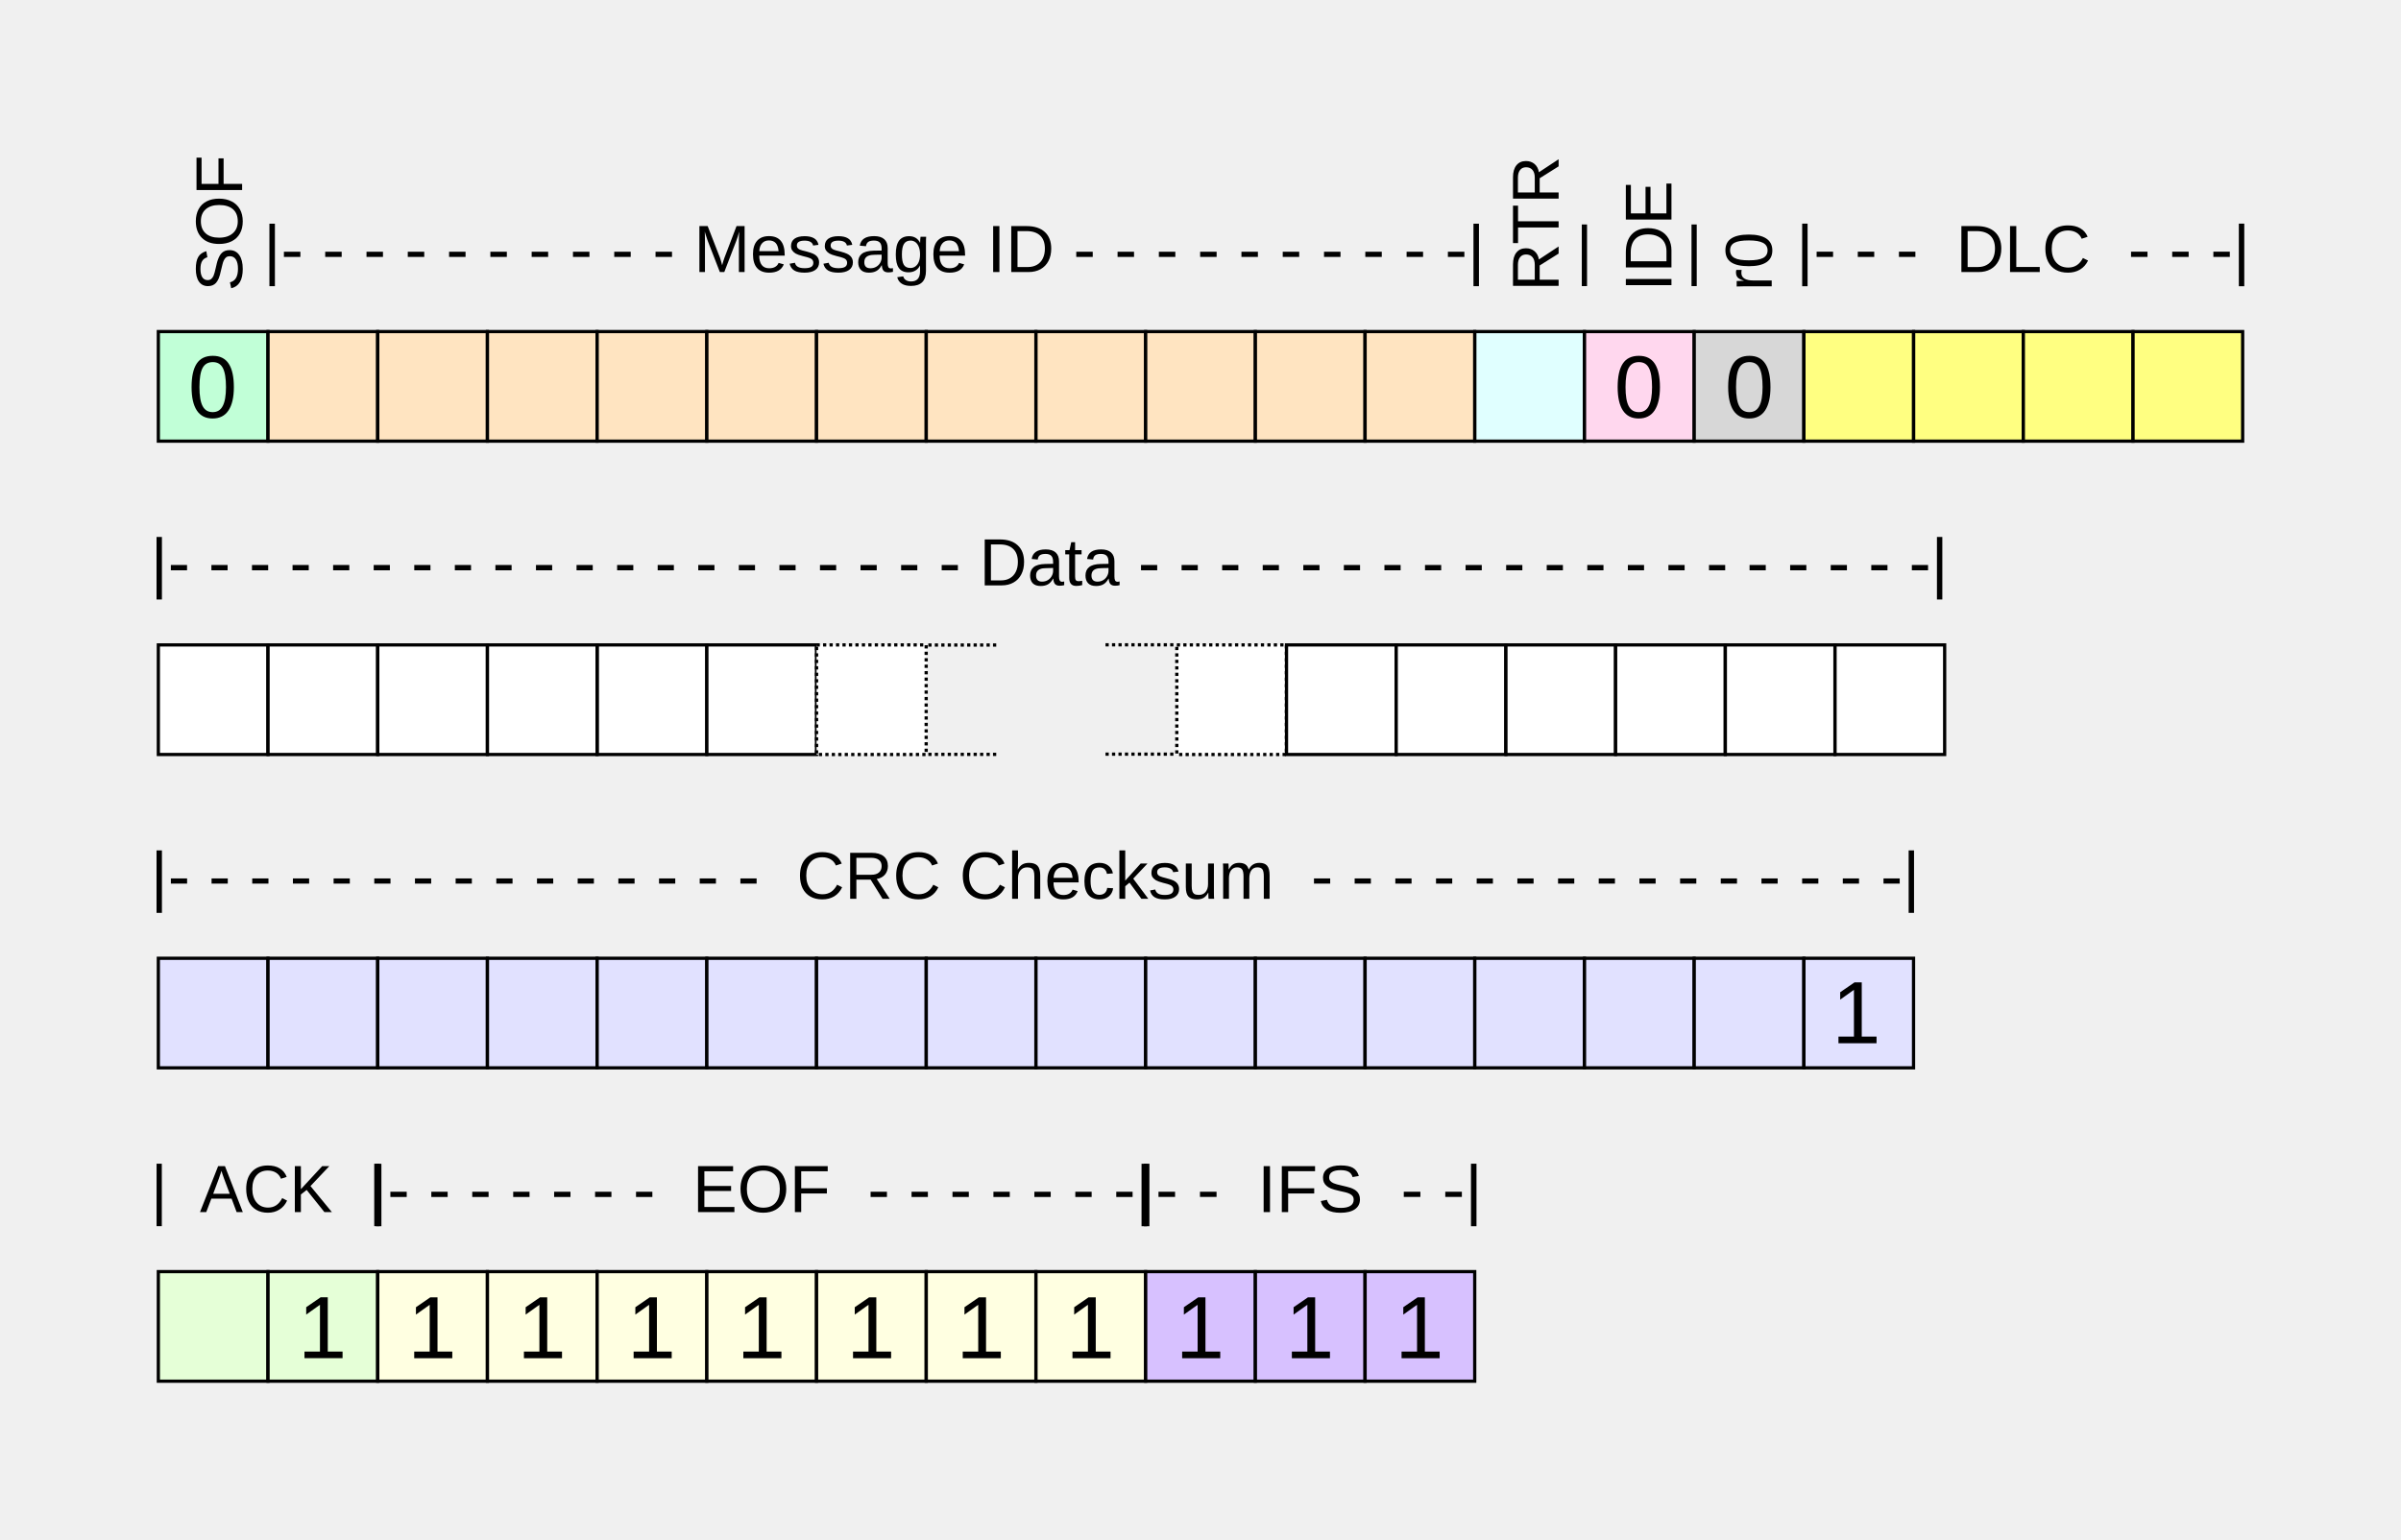
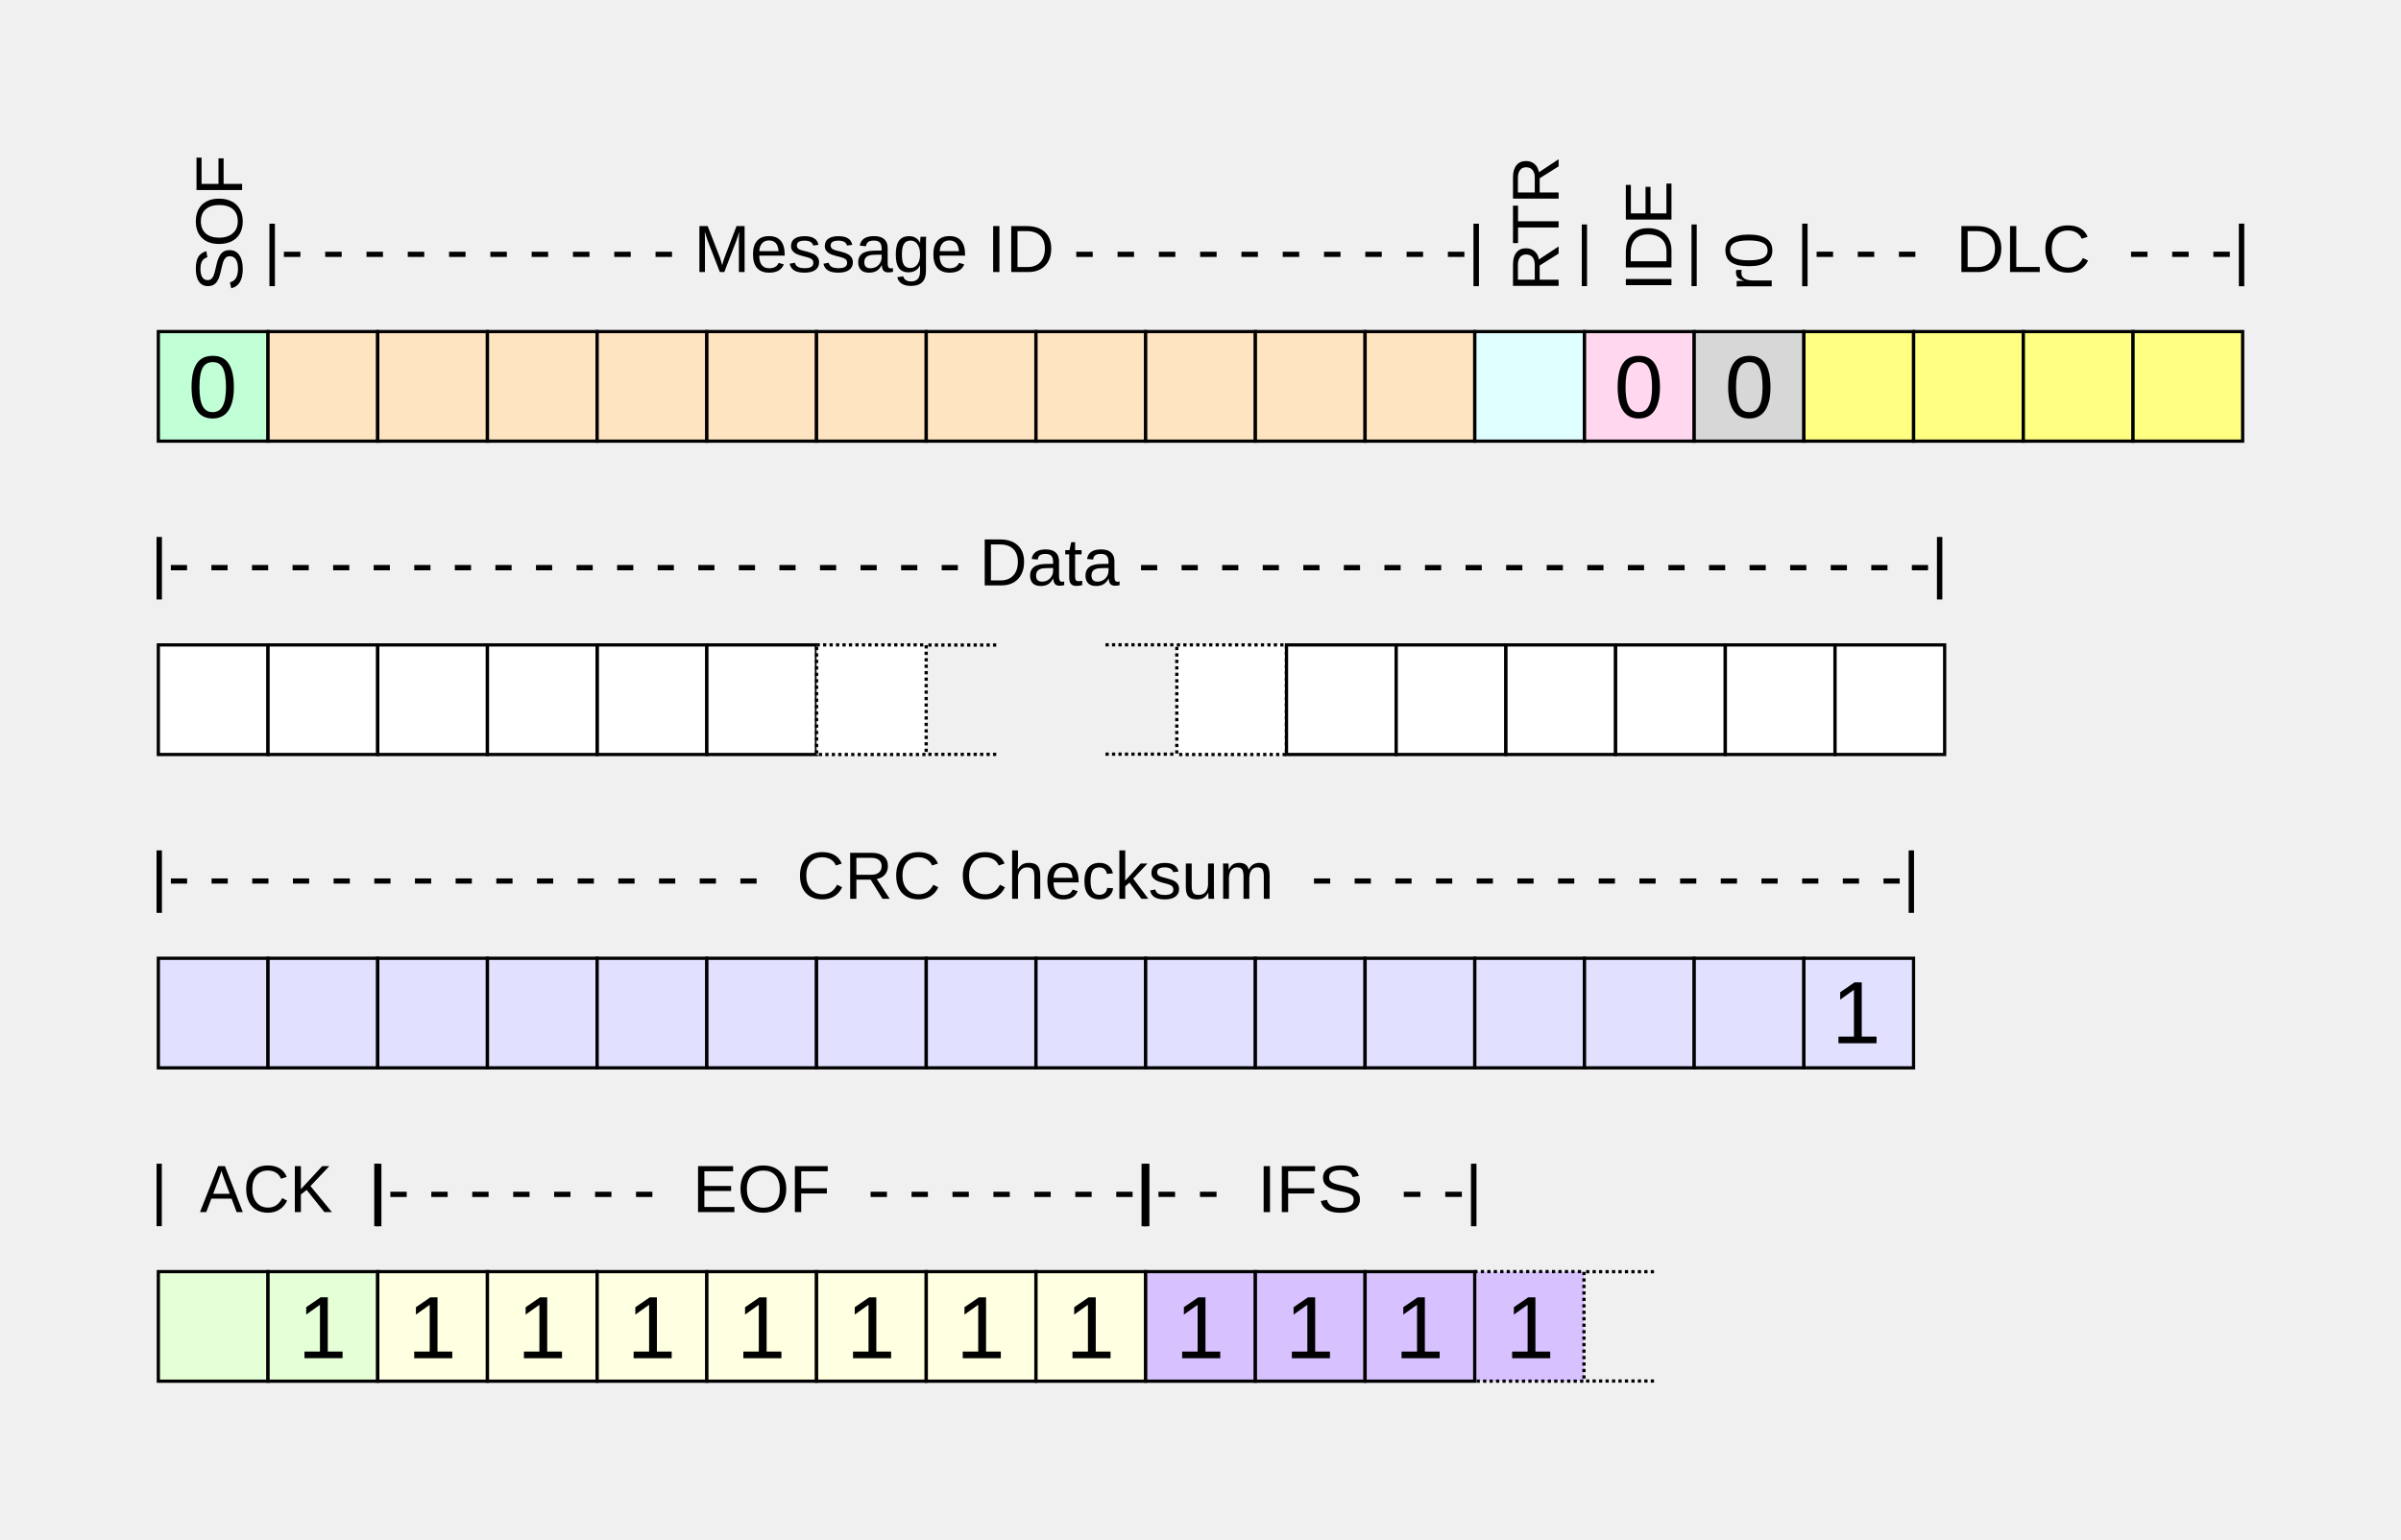
<svg xmlns="http://www.w3.org/2000/svg" width="153.2mm" height="98.26mm" viewBox="0 0 542.835 348.165" id="svg4207" version="1.1">
  <defs id="defs4209" />
  <g id="layer1" transform="translate(0,-704.1969)">
    <rect style="fill:#c1ffd7;fill-opacity:1;fill-rule:evenodd;stroke:#000000;stroke-width:0.731;stroke-linecap:butt;stroke-linejoin:miter;stroke-miterlimit:4;stroke-dasharray:none;stroke-opacity:1" id="rect4215" width="24.781" height="24.781" x="35.798" y="779.184" />
    <rect style="fill:#ffe4c1;fill-opacity:1;fill-rule:evenodd;stroke:#000000;stroke-width:0.731;stroke-linecap:butt;stroke-linejoin:miter;stroke-miterlimit:4;stroke-dasharray:none;stroke-opacity:1" id="rect4215-5" width="24.781" height="24.781" x="60.602" y="779.184" />
    <rect style="fill:#ffe4c1;fill-opacity:1;fill-rule:evenodd;stroke:#000000;stroke-width:0.731;stroke-linecap:butt;stroke-linejoin:miter;stroke-miterlimit:4;stroke-dasharray:none;stroke-opacity:1" id="rect4215-5-8" width="24.781" height="24.781" x="85.405" y="779.184" />
    <rect style="fill:#ffe4c1;fill-opacity:1;fill-rule:evenodd;stroke:#000000;stroke-width:0.731;stroke-linecap:butt;stroke-linejoin:miter;stroke-miterlimit:4;stroke-dasharray:none;stroke-opacity:1" id="rect4215-5-89" width="24.781" height="24.781" x="110.208" y="779.184" />
    <rect style="fill:#ffe4c1;fill-opacity:1;fill-rule:evenodd;stroke:#000000;stroke-width:0.731;stroke-linecap:butt;stroke-linejoin:miter;stroke-miterlimit:4;stroke-dasharray:none;stroke-opacity:1" id="rect4215-5-8-0" width="24.781" height="24.781" x="135.011" y="779.184" />
    <rect style="fill:#ffe4c1;fill-opacity:1;fill-rule:evenodd;stroke:#000000;stroke-width:0.731;stroke-linecap:butt;stroke-linejoin:miter;stroke-miterlimit:4;stroke-dasharray:none;stroke-opacity:1" id="rect4215-5-5" width="24.781" height="24.781" x="159.814" y="779.184" />
    <rect style="fill:#ffe4c1;fill-opacity:1;fill-rule:evenodd;stroke:#000000;stroke-width:0.731;stroke-linecap:butt;stroke-linejoin:miter;stroke-miterlimit:4;stroke-dasharray:none;stroke-opacity:1" id="rect4215-5-8-07" width="24.781" height="24.781" x="184.617" y="779.184" />
    <rect style="fill:#ffe4c1;fill-opacity:1;fill-rule:evenodd;stroke:#000000;stroke-width:0.731;stroke-linecap:butt;stroke-linejoin:miter;stroke-miterlimit:4;stroke-dasharray:none;stroke-opacity:1" id="rect4215-5-89-3" width="24.781" height="24.781" x="209.421" y="779.184" />
    <rect style="fill:#ffe4c1;fill-opacity:1;fill-rule:evenodd;stroke:#000000;stroke-width:0.731;stroke-linecap:butt;stroke-linejoin:miter;stroke-miterlimit:4;stroke-dasharray:none;stroke-opacity:1" id="rect4215-5-8-0-1" width="24.781" height="24.781" x="234.224" y="779.184" />
    <rect style="fill:#ffe4c1;fill-opacity:1;fill-rule:evenodd;stroke:#000000;stroke-width:0.731;stroke-linecap:butt;stroke-linejoin:miter;stroke-miterlimit:4;stroke-dasharray:none;stroke-opacity:1" id="rect4215-5-8-07-1" width="24.781" height="24.781" x="259.027" y="779.184" />
    <rect style="fill:#ffe4c1;fill-opacity:1;fill-rule:evenodd;stroke:#000000;stroke-width:0.731;stroke-linecap:butt;stroke-linejoin:miter;stroke-miterlimit:4;stroke-dasharray:none;stroke-opacity:1" id="rect4215-5-89-3-7" width="24.781" height="24.781" x="283.83" y="779.184" />
    <rect style="fill:#ffe4c1;fill-opacity:1;fill-rule:evenodd;stroke:#000000;stroke-width:0.731;stroke-linecap:butt;stroke-linejoin:miter;stroke-miterlimit:4;stroke-dasharray:none;stroke-opacity:1" id="rect4215-5-8-0-1-3" width="24.781" height="24.781" x="308.633" y="779.184" />
    <rect style="fill:#e0ffff;fill-opacity:1;fill-rule:evenodd;stroke:#000000;stroke-width:0.731;stroke-linecap:butt;stroke-linejoin:miter;stroke-miterlimit:4;stroke-dasharray:none;stroke-opacity:1" id="rect4215-5-8-0-1-3-3" width="24.781" height="24.781" x="333.436" y="779.184" />
    <rect style="fill:#ffd7ee;fill-opacity:1;fill-rule:evenodd;stroke:#000000;stroke-width:0.731;stroke-linecap:butt;stroke-linejoin:miter;stroke-miterlimit:4;stroke-dasharray:none;stroke-opacity:1" id="rect4215-5-8-0-1-3-3-1" width="24.781" height="24.781" x="358.239" y="779.184" />
    <rect style="fill:#d7d7d7;fill-opacity:1;fill-rule:evenodd;stroke:#000000;stroke-width:0.731;stroke-linecap:butt;stroke-linejoin:miter;stroke-miterlimit:4;stroke-dasharray:none;stroke-opacity:1" id="rect4215-5-8-0-1-3-3-1-5" width="24.781" height="24.781" x="383.043" y="779.184" />
    <rect style="fill:#ffff81;fill-opacity:1;fill-rule:evenodd;stroke:#000000;stroke-width:0.731;stroke-linecap:butt;stroke-linejoin:miter;stroke-miterlimit:4;stroke-dasharray:none;stroke-opacity:1" id="rect4215-5-8-0-1-1" width="24.781" height="24.781" x="407.846" y="779.184" />
    <rect style="fill:#ffff81;fill-opacity:1;fill-rule:evenodd;stroke:#000000;stroke-width:0.731;stroke-linecap:butt;stroke-linejoin:miter;stroke-miterlimit:4;stroke-dasharray:none;stroke-opacity:1" id="rect4215-5-8-07-1-0" width="24.781" height="24.781" x="432.649" y="779.184" />
    <rect style="fill:#ffff81;fill-opacity:1;fill-rule:evenodd;stroke:#000000;stroke-width:0.731;stroke-linecap:butt;stroke-linejoin:miter;stroke-miterlimit:4;stroke-dasharray:none;stroke-opacity:1" id="rect4215-5-89-3-7-2" width="24.781" height="24.781" x="457.452" y="779.184" />
    <rect style="fill:#ffff81;fill-opacity:1;fill-rule:evenodd;stroke:#000000;stroke-width:0.731;stroke-linecap:butt;stroke-linejoin:miter;stroke-miterlimit:4;stroke-dasharray:none;stroke-opacity:1" id="rect4215-5-8-0-1-3-5" width="24.781" height="24.781" x="482.255" y="779.184" />
    <rect style="fill:#ffffff;fill-opacity:1;fill-rule:evenodd;stroke:#000000;stroke-width:0.731;stroke-linecap:butt;stroke-linejoin:miter;stroke-miterlimit:4;stroke-dasharray:none;stroke-opacity:1" id="rect4215-5-89-5" width="24.781" height="24.781" x="135.011" y="850.05" />
    <rect style="fill:#ffffff;fill-opacity:1;fill-rule:evenodd;stroke:#000000;stroke-width:0.731;stroke-linecap:butt;stroke-linejoin:miter;stroke-miterlimit:4;stroke-dasharray:none;stroke-opacity:1" id="rect4215-5-8-0-3" width="24.781" height="24.781" x="159.814" y="850.05" />
    <rect style="fill:#ffffff;fill-opacity:1;fill-rule:evenodd;stroke:#000000;stroke-width:0.731;stroke-linecap:butt;stroke-linejoin:miter;stroke-miterlimit:4;stroke-dasharray:0.731,0.731;stroke-opacity:1;stroke-dashoffset:0" id="rect4215-5-5-2" width="24.781" height="24.781" x="184.617" y="850.05" />
    <rect style="fill:#ffffff;fill-opacity:1;fill-rule:evenodd;stroke:#000000;stroke-width:0.731;stroke-linecap:butt;stroke-linejoin:miter;stroke-miterlimit:4;stroke-dasharray:0.731, 0.731;stroke-dashoffset:0;stroke-opacity:1" id="rect4215-5-8-07-1-6" width="24.781" height="24.781" x="266.062" y="850.05" />
    <rect style="fill:#ffffff;fill-opacity:1;fill-rule:evenodd;stroke:#000000;stroke-width:0.731;stroke-linecap:butt;stroke-linejoin:miter;stroke-miterlimit:4;stroke-dasharray:none;stroke-opacity:1" id="rect4215-5-89-3-7-8" width="24.781" height="24.781" x="290.865" y="850.05" />
    <rect style="fill:#ffffff;fill-opacity:1;fill-rule:evenodd;stroke:#000000;stroke-width:0.731;stroke-linecap:butt;stroke-linejoin:miter;stroke-miterlimit:4;stroke-dasharray:none;stroke-opacity:1" id="rect4215-5-8-0-1-3-0" width="24.781" height="24.781" x="315.668" y="850.05" />
    <rect style="fill:#e1e1ff;fill-opacity:1;fill-rule:evenodd;stroke:#000000;stroke-width:0.731;stroke-linecap:butt;stroke-linejoin:miter;stroke-miterlimit:4;stroke-dasharray:none;stroke-opacity:1" id="rect4215-6" width="24.781" height="24.781" x="35.798" y="920.917" />
    <rect style="fill:#e1e1ff;fill-opacity:1;fill-rule:evenodd;stroke:#000000;stroke-width:0.731;stroke-linecap:butt;stroke-linejoin:miter;stroke-miterlimit:4;stroke-dasharray:none;stroke-opacity:1" id="rect4215-5-7" width="24.781" height="24.781" x="60.602" y="920.917" />
    <rect style="fill:#e1e1ff;fill-opacity:1;fill-rule:evenodd;stroke:#000000;stroke-width:0.731;stroke-linecap:butt;stroke-linejoin:miter;stroke-miterlimit:4;stroke-dasharray:none;stroke-opacity:1" id="rect4215-5-8-3" width="24.781" height="24.781" x="85.405" y="920.917" />
    <rect style="fill:#e1e1ff;fill-opacity:1;fill-rule:evenodd;stroke:#000000;stroke-width:0.731;stroke-linecap:butt;stroke-linejoin:miter;stroke-miterlimit:4;stroke-dasharray:none;stroke-opacity:1" id="rect4215-5-89-6" width="24.781" height="24.781" x="110.208" y="920.917" />
    <rect style="fill:#e1e1ff;fill-opacity:1;fill-rule:evenodd;stroke:#000000;stroke-width:0.731;stroke-linecap:butt;stroke-linejoin:miter;stroke-miterlimit:4;stroke-dasharray:none;stroke-opacity:1" id="rect4215-5-8-0-17" width="24.781" height="24.781" x="135.011" y="920.917" />
    <rect style="fill:#e1e1ff;fill-opacity:1;fill-rule:evenodd;stroke:#000000;stroke-width:0.731;stroke-linecap:butt;stroke-linejoin:miter;stroke-miterlimit:4;stroke-dasharray:none;stroke-opacity:1" id="rect4215-5-5-4" width="24.781" height="24.781" x="159.814" y="920.917" />
    <rect style="fill:#e1e1ff;fill-opacity:1;fill-rule:evenodd;stroke:#000000;stroke-width:0.731;stroke-linecap:butt;stroke-linejoin:miter;stroke-miterlimit:4;stroke-dasharray:none;stroke-opacity:1" id="rect4215-5-8-07-8" width="24.781" height="24.781" x="184.617" y="920.917" />
    <rect style="fill:#e1e1ff;fill-opacity:1;fill-rule:evenodd;stroke:#000000;stroke-width:0.731;stroke-linecap:butt;stroke-linejoin:miter;stroke-miterlimit:4;stroke-dasharray:none;stroke-opacity:1" id="rect4215-5-89-3-0" width="24.781" height="24.781" x="209.421" y="920.917" />
    <rect style="fill:#e1e1ff;fill-opacity:1;fill-rule:evenodd;stroke:#000000;stroke-width:0.731;stroke-linecap:butt;stroke-linejoin:miter;stroke-miterlimit:4;stroke-dasharray:none;stroke-opacity:1" id="rect4215-5-8-0-1-5" width="24.781" height="24.781" x="234.224" y="920.917" />
    <rect style="fill:#e1e1ff;fill-opacity:1;fill-rule:evenodd;stroke:#000000;stroke-width:0.731;stroke-linecap:butt;stroke-linejoin:miter;stroke-miterlimit:4;stroke-dasharray:none;stroke-opacity:1" id="rect4215-5-8-07-1-1" width="24.781" height="24.781" x="259.027" y="920.917" />
    <rect style="fill:#e1e1ff;fill-opacity:1;fill-rule:evenodd;stroke:#000000;stroke-width:0.731;stroke-linecap:butt;stroke-linejoin:miter;stroke-miterlimit:4;stroke-dasharray:none;stroke-opacity:1" id="rect4215-5-89-3-7-6" width="24.781" height="24.781" x="283.83" y="920.917" />
    <rect style="fill:#e1e1ff;fill-opacity:1;fill-rule:evenodd;stroke:#000000;stroke-width:0.731;stroke-linecap:butt;stroke-linejoin:miter;stroke-miterlimit:4;stroke-dasharray:none;stroke-opacity:1" id="rect4215-5-8-0-1-3-9" width="24.781" height="24.781" x="308.633" y="920.917" />
    <rect style="fill:#e1e1ff;fill-opacity:1;fill-rule:evenodd;stroke:#000000;stroke-width:0.731;stroke-linecap:butt;stroke-linejoin:miter;stroke-miterlimit:4;stroke-dasharray:none;stroke-opacity:1" id="rect4215-5-8-0-1-3-3-7" width="24.781" height="24.781" x="333.436" y="920.917" />
    <rect style="fill:#e1e1ff;fill-opacity:1;fill-rule:evenodd;stroke:#000000;stroke-width:0.731;stroke-linecap:butt;stroke-linejoin:miter;stroke-miterlimit:4;stroke-dasharray:none;stroke-opacity:1" id="rect4215-5-8-0-1-3-3-1-8" width="24.781" height="24.781" x="358.239" y="920.917" />
    <rect style="fill:#e1e1ff;fill-opacity:1;fill-rule:evenodd;stroke:#000000;stroke-width:0.731;stroke-linecap:butt;stroke-linejoin:miter;stroke-miterlimit:4;stroke-dasharray:none;stroke-opacity:1" id="rect4215-5-8-0-1-3-3-1-5-1" width="24.781" height="24.781" x="383.043" y="920.917" />
    <rect style="fill:#e1e1ff;fill-opacity:1;fill-rule:evenodd;stroke:#000000;stroke-width:0.731;stroke-linecap:butt;stroke-linejoin:miter;stroke-miterlimit:4;stroke-dasharray:none;stroke-opacity:1" id="rect4215-5-8-0-1-3-3-1-5-1-6" width="24.781" height="24.781" x="407.846" y="920.917" />
    <rect style="fill:#e5ffd7;fill-opacity:1;fill-rule:evenodd;stroke:#000000;stroke-width:0.731;stroke-linecap:butt;stroke-linejoin:miter;stroke-miterlimit:4;stroke-dasharray:none;stroke-opacity:1" id="rect4215-6-3" width="24.781" height="24.781" x="35.798" y="991.783" />
    <rect style="fill:#e5ffd7;fill-opacity:1;fill-rule:evenodd;stroke:#000000;stroke-width:0.731;stroke-linecap:butt;stroke-linejoin:miter;stroke-miterlimit:4;stroke-dasharray:none;stroke-opacity:1" id="rect4215-5-7-8" width="24.781" height="24.781" x="60.602" y="991.783" />
    <rect style="fill:#ffffe1;fill-opacity:1;fill-rule:evenodd;stroke:#000000;stroke-width:0.731;stroke-linecap:butt;stroke-linejoin:miter;stroke-miterlimit:4;stroke-dasharray:none;stroke-opacity:1" id="rect4215-5-8-3-8" width="24.781" height="24.781" x="85.405" y="991.783" />
    <rect style="fill:#ffffe1;fill-opacity:1;fill-rule:evenodd;stroke:#000000;stroke-width:0.731;stroke-linecap:butt;stroke-linejoin:miter;stroke-miterlimit:4;stroke-dasharray:none;stroke-opacity:1" id="rect4215-5-89-6-4" width="24.781" height="24.781" x="110.208" y="991.783" />
    <rect style="fill:#ffffe1;fill-opacity:1;fill-rule:evenodd;stroke:#000000;stroke-width:0.731;stroke-linecap:butt;stroke-linejoin:miter;stroke-miterlimit:4;stroke-dasharray:none;stroke-opacity:1" id="rect4215-5-8-0-17-2" width="24.781" height="24.781" x="135.011" y="991.783" />
    <rect style="fill:#ffffe1;fill-opacity:1;fill-rule:evenodd;stroke:#000000;stroke-width:0.731;stroke-linecap:butt;stroke-linejoin:miter;stroke-miterlimit:4;stroke-dasharray:none;stroke-opacity:1" id="rect4215-5-5-4-8" width="24.781" height="24.781" x="159.814" y="991.783" />
    <rect style="fill:#ffffe1;fill-opacity:1;fill-rule:evenodd;stroke:#000000;stroke-width:0.731;stroke-linecap:butt;stroke-linejoin:miter;stroke-miterlimit:4;stroke-dasharray:none;stroke-opacity:1" id="rect4215-5-8-07-8-2" width="24.781" height="24.781" x="184.617" y="991.783" />
    <rect style="fill:#ffffe1;fill-opacity:1;fill-rule:evenodd;stroke:#000000;stroke-width:0.731;stroke-linecap:butt;stroke-linejoin:miter;stroke-miterlimit:4;stroke-dasharray:none;stroke-opacity:1" id="rect4215-5-89-3-0-0" width="24.781" height="24.781" x="209.421" y="991.783" />
    <rect style="fill:#ffffe1;fill-opacity:1;fill-rule:evenodd;stroke:#000000;stroke-width:0.731;stroke-linecap:butt;stroke-linejoin:miter;stroke-miterlimit:4;stroke-dasharray:none;stroke-opacity:1" id="rect4215-5-8-0-1-5-3" width="24.781" height="24.781" x="234.224" y="991.783" />
    <rect style="fill:#d7c1ff;fill-opacity:1;fill-rule:evenodd;stroke:#000000;stroke-width:0.731;stroke-linecap:butt;stroke-linejoin:miter;stroke-miterlimit:4;stroke-dasharray:none;stroke-opacity:1" id="rect4215-5-8-07-1-1-7" width="24.781" height="24.781" x="259.027" y="991.783" />
    <rect style="fill:#d7c1ff;fill-opacity:1;fill-rule:evenodd;stroke:#000000;stroke-width:0.731;stroke-linecap:butt;stroke-linejoin:miter;stroke-miterlimit:4;stroke-dasharray:none;stroke-opacity:1" id="rect4215-5-89-3-7-6-3" width="24.781" height="24.781" x="283.83" y="991.783" />
-     <rect style="fill:#d7c1ff;fill-opacity:1;fill-rule:evenodd;stroke:#000000;stroke-width:0.731;stroke-linecap:butt;stroke-linejoin:miter;stroke-miterlimit:4;stroke-dasharray:none;stroke-opacity:1" id="rect4215-5-8-0-1-3-9-3" width="24.781" height="24.781" x="308.633" y="991.783" />
    <rect style="fill:#ffffff;fill-opacity:1;fill-rule:evenodd;stroke:#000000;stroke-width:0.731;stroke-linecap:butt;stroke-linejoin:miter;stroke-miterlimit:4;stroke-dasharray:none;stroke-opacity:1" id="rect4215-5-89-5-6" width="24.781" height="24.781" x="35.798" y="850.05" />
    <rect style="fill:#ffffff;fill-opacity:1;fill-rule:evenodd;stroke:#000000;stroke-width:0.731;stroke-linecap:butt;stroke-linejoin:miter;stroke-miterlimit:4;stroke-dasharray:none;stroke-opacity:1" id="rect4215-5-8-0-3-3" width="24.781" height="24.781" x="60.602" y="850.05" />
    <rect style="fill:#ffffff;fill-opacity:1;fill-rule:evenodd;stroke:#000000;stroke-width:0.731;stroke-linecap:butt;stroke-linejoin:miter;stroke-miterlimit:4;stroke-dasharray:none;stroke-opacity:1" id="rect4215-5-5-2-5" width="24.781" height="24.781" x="85.405" y="850.05" />
    <rect style="fill:#ffffff;fill-opacity:1;fill-rule:evenodd;stroke:#000000;stroke-width:0.731;stroke-linecap:butt;stroke-linejoin:miter;stroke-miterlimit:4;stroke-dasharray:none;stroke-opacity:1" id="rect4215-5-8-07-9-9" width="24.781" height="24.781" x="110.208" y="850.05" />
    <rect style="fill:#ffffff;fill-opacity:1;fill-rule:evenodd;stroke:#000000;stroke-width:0.731;stroke-linecap:butt;stroke-linejoin:miter;stroke-miterlimit:4;stroke-dasharray:none;stroke-opacity:1" id="rect4215-5-89-5-8" width="24.781" height="24.781" x="340.472" y="850.05" />
    <rect style="fill:#ffffff;fill-opacity:1;fill-rule:evenodd;stroke:#000000;stroke-width:0.731;stroke-linecap:butt;stroke-linejoin:miter;stroke-miterlimit:4;stroke-dasharray:none;stroke-opacity:1" id="rect4215-5-8-0-3-9" width="24.781" height="24.781" x="365.275" y="850.05" />
    <rect style="fill:#ffffff;fill-opacity:1;fill-rule:evenodd;stroke:#000000;stroke-width:0.731;stroke-linecap:butt;stroke-linejoin:miter;stroke-miterlimit:4;stroke-dasharray:none;stroke-opacity:1" id="rect4215-5-5-2-9" width="24.781" height="24.781" x="390.078" y="850.05" />
    <rect style="fill:#ffffff;fill-opacity:1;fill-rule:evenodd;stroke:#000000;stroke-width:0.731;stroke-linecap:butt;stroke-linejoin:miter;stroke-miterlimit:4;stroke-dasharray:none;stroke-opacity:1" id="rect4215-5-8-07-9-94" width="24.781" height="24.781" x="414.881" y="850.05" />
    <text xml:space="preserve" style="font-style:normal;font-variant:normal;font-weight:normal;font-stretch:normal;font-size:20px;line-height:125%;font-family:Arial;-inkscape-font-specification:Arial;letter-spacing:0px;word-spacing:0px;fill:#000000;fill-opacity:1;stroke:none;stroke-width:1px;stroke-linecap:butt;stroke-linejoin:miter;stroke-opacity:1" x="414.121" y="940.129" id="text5137">
      <tspan id="tspan5139" x="414.121" y="940.129">1</tspan>
    </text>
    <text xml:space="preserve" style="font-style:normal;font-variant:normal;font-weight:normal;font-stretch:normal;font-size:20.107px;line-height:125%;font-family:Arial;-inkscape-font-specification:Arial;letter-spacing:0px;word-spacing:0px;fill:#000000;fill-opacity:1;stroke:none;stroke-width:1px;stroke-linecap:butt;stroke-linejoin:miter;stroke-opacity:1" x="34.102" y="906.109" id="text5137-5" transform="scale(0.9985111,1.001491)">
      <tspan id="tspan5139-1" x="34.102" y="906.109" style="font-size:15.08px">|- - - - - - - - - - - - - - -  CRC Checksum  - - - - - - - - - - - - - - -|</tspan>
    </text>
    <text xml:space="preserve" style="font-style:normal;font-variant:normal;font-weight:normal;font-stretch:normal;font-size:20.08px;line-height:125%;font-family:Arial;-inkscape-font-specification:Arial;letter-spacing:0px;word-spacing:0px;fill:#000000;fill-opacity:1;stroke:none;stroke-width:1px;stroke-linecap:butt;stroke-linejoin:miter;stroke-opacity:1" x="34.15" y="834.248" id="text5137-5-8" transform="scale(0.997206,1.002802)">
      <tspan id="tspan5139-1-3" x="34.15" y="834.248" style="font-size:15.06px">|- - - - - - - - - - - - - - - - - - - - Data - - - - - - - - - - - - - - - - - - - -|</tspan>
    </text>
    <text xml:space="preserve" style="font-style:normal;font-variant:normal;font-weight:normal;font-stretch:normal;font-size:20.165px;line-height:125%;font-family:Arial;-inkscape-font-specification:Arial;letter-spacing:0px;word-spacing:0px;fill:#000000;fill-opacity:1;stroke:none;stroke-width:1px;stroke-linecap:butt;stroke-linejoin:miter;stroke-opacity:1" x="83.486" y="980.226" id="text5137-5-5" transform="scale(1.001948,0.9980555)">
      <tspan id="tspan5139-1-35" x="83.486" y="980.226" style="font-size:15.124px">|- - - - - - -  EOF  - - - - - - -|</tspan>
    </text>
    <text xml:space="preserve" style="font-style:normal;font-variant:normal;font-weight:normal;font-stretch:normal;font-size:20.306px;line-height:125%;font-family:Arial;-inkscape-font-specification:Arial;letter-spacing:0px;word-spacing:0px;fill:#000000;fill-opacity:1;stroke:none;stroke-width:1px;stroke-linecap:butt;stroke-linejoin:miter;stroke-opacity:1" x="255.101" y="986.565" id="text5137-5-57" transform="scale(1.00843,0.9916404)">
      <tspan id="tspan5139-1-9" x="255.101" y="986.565" style="font-size:15.23px">|- -  IFS  - -|</tspan>
    </text>
    <text xml:space="preserve" style="font-style:normal;font-variant:normal;font-weight:normal;font-stretch:normal;font-size:19.794px;line-height:125%;font-family:Arial;-inkscape-font-specification:Arial;letter-spacing:0px;word-spacing:0px;fill:#000000;fill-opacity:1;stroke:none;stroke-width:1px;stroke-linecap:butt;stroke-linejoin:miter;stroke-opacity:1" x="34.683" y="961.696" id="text5137-5-57-4" transform="scale(0.9830096,1.017284)">
      <tspan id="tspan5139-1-9-2" x="34.683" y="961.696" style="font-size:14.846px">|  ACK  |</tspan>
    </text>
    <text xml:space="preserve" style="font-style:normal;font-variant:normal;font-weight:normal;font-stretch:normal;font-size:20.256px;line-height:125%;font-family:Arial;-inkscape-font-specification:Arial;letter-spacing:0px;word-spacing:0px;fill:#000000;fill-opacity:1;stroke:none;stroke-width:1px;stroke-linecap:butt;stroke-linejoin:miter;stroke-opacity:1" x="59.19" y="770.276" id="text5137-5-9" transform="scale(1.005951,0.9940841)">
      <tspan id="tspan5139-1-5" x="59.19" y="770.276" style="font-size:15.192px">|- - - - - - - - - - Message ID - - - - - - - - - -|</tspan>
    </text>
    <text xml:space="preserve" style="font-style:normal;font-variant:normal;font-weight:normal;font-stretch:normal;font-size:20px;line-height:125%;font-family:Arial;-inkscape-font-specification:Arial;letter-spacing:0px;word-spacing:0px;fill:#000000;fill-opacity:1;stroke:none;stroke-width:1px;stroke-linecap:butt;stroke-linejoin:miter;stroke-opacity:1" x="67.307" y="1011.361" id="text5137-0">
      <tspan id="tspan5139-2" x="67.307" y="1011.361">1</tspan>
    </text>
    <text xml:space="preserve" style="font-style:normal;font-variant:normal;font-weight:normal;font-stretch:normal;font-size:20px;line-height:125%;font-family:Arial;-inkscape-font-specification:Arial;letter-spacing:0px;word-spacing:0px;fill:#000000;fill-opacity:1;stroke:none;stroke-width:1px;stroke-linecap:butt;stroke-linejoin:miter;stroke-opacity:1" x="92.117" y="1011.363" id="text5137-0-4">
      <tspan id="tspan5139-2-6" x="92.117" y="1011.363">1</tspan>
    </text>
    <text xml:space="preserve" style="font-style:normal;font-variant:normal;font-weight:normal;font-stretch:normal;font-size:20px;line-height:125%;font-family:Arial;-inkscape-font-specification:Arial;letter-spacing:0px;word-spacing:0px;fill:#000000;fill-opacity:1;stroke:none;stroke-width:1px;stroke-linecap:butt;stroke-linejoin:miter;stroke-opacity:1" x="116.92" y="1011.363" id="text5137-0-5">
      <tspan id="tspan5139-2-0" x="116.92" y="1011.363">1</tspan>
    </text>
    <text xml:space="preserve" style="font-style:normal;font-variant:normal;font-weight:normal;font-stretch:normal;font-size:20px;line-height:125%;font-family:Arial;-inkscape-font-specification:Arial;letter-spacing:0px;word-spacing:0px;fill:#000000;fill-opacity:1;stroke:none;stroke-width:1px;stroke-linecap:butt;stroke-linejoin:miter;stroke-opacity:1" x="141.723" y="1011.363" id="text5137-0-55">
      <tspan id="tspan5139-2-7" x="141.723" y="1011.363">1</tspan>
    </text>
    <text xml:space="preserve" style="font-style:normal;font-variant:normal;font-weight:normal;font-stretch:normal;font-size:20px;line-height:125%;font-family:Arial;-inkscape-font-specification:Arial;letter-spacing:0px;word-spacing:0px;fill:#000000;fill-opacity:1;stroke:none;stroke-width:1px;stroke-linecap:butt;stroke-linejoin:miter;stroke-opacity:1" x="166.526" y="1011.363" id="text5137-0-3">
      <tspan id="tspan5139-2-2" x="166.526" y="1011.363">1</tspan>
    </text>
    <text xml:space="preserve" style="font-style:normal;font-variant:normal;font-weight:normal;font-stretch:normal;font-size:20px;line-height:125%;font-family:Arial;-inkscape-font-specification:Arial;letter-spacing:0px;word-spacing:0px;fill:#000000;fill-opacity:1;stroke:none;stroke-width:1px;stroke-linecap:butt;stroke-linejoin:miter;stroke-opacity:1" x="191.329" y="1011.363" id="text5137-0-8">
      <tspan id="tspan5139-2-9" x="191.329" y="1011.363">1</tspan>
    </text>
    <text xml:space="preserve" style="font-style:normal;font-variant:normal;font-weight:normal;font-stretch:normal;font-size:20px;line-height:125%;font-family:Arial;-inkscape-font-specification:Arial;letter-spacing:0px;word-spacing:0px;fill:#000000;fill-opacity:1;stroke:none;stroke-width:1px;stroke-linecap:butt;stroke-linejoin:miter;stroke-opacity:1" x="216.133" y="1011.363" id="text5137-0-6">
      <tspan id="tspan5139-2-1" x="216.133" y="1011.363">1</tspan>
    </text>
    <text xml:space="preserve" style="font-style:normal;font-variant:normal;font-weight:normal;font-stretch:normal;font-size:20px;line-height:125%;font-family:Arial;-inkscape-font-specification:Arial;letter-spacing:0px;word-spacing:0px;fill:#000000;fill-opacity:1;stroke:none;stroke-width:1px;stroke-linecap:butt;stroke-linejoin:miter;stroke-opacity:1" x="240.936" y="1011.363" id="text5137-0-1">
      <tspan id="tspan5139-2-62" x="240.936" y="1011.363">1</tspan>
    </text>
    <text xml:space="preserve" style="font-style:normal;font-variant:normal;font-weight:normal;font-stretch:normal;font-size:20px;line-height:125%;font-family:Arial;-inkscape-font-specification:Arial;letter-spacing:0px;word-spacing:0px;fill:#000000;fill-opacity:1;stroke:none;stroke-width:1px;stroke-linecap:butt;stroke-linejoin:miter;stroke-opacity:1" x="265.739" y="1011.363" id="text5137-0-41">
      <tspan id="tspan5139-2-8" x="265.739" y="1011.363">1</tspan>
    </text>
    <text xml:space="preserve" style="font-style:normal;font-variant:normal;font-weight:normal;font-stretch:normal;font-size:20px;line-height:125%;font-family:Arial;-inkscape-font-specification:Arial;letter-spacing:0px;word-spacing:0px;fill:#000000;fill-opacity:1;stroke:none;stroke-width:1px;stroke-linecap:butt;stroke-linejoin:miter;stroke-opacity:1" x="290.542" y="1011.363" id="text5137-0-84">
      <tspan id="tspan5139-2-90" x="290.542" y="1011.363">1</tspan>
    </text>
-     <text xml:space="preserve" style="font-style:normal;font-variant:normal;font-weight:normal;font-stretch:normal;font-size:20px;line-height:125%;font-family:Arial;-inkscape-font-specification:Arial;letter-spacing:0px;word-spacing:0px;fill:#000000;fill-opacity:1;stroke:none;stroke-width:1px;stroke-linecap:butt;stroke-linejoin:miter;stroke-opacity:1" x="315.345" y="1011.363" id="text5137-0-57">
-       <tspan id="tspan5139-2-20" x="315.345" y="1011.363">1</tspan>
-     </text>
    <text xml:space="preserve" style="font-style:normal;font-variant:normal;font-weight:normal;font-stretch:normal;font-size:19.998px;line-height:125%;font-family:Arial;-inkscape-font-specification:Arial;letter-spacing:0px;word-spacing:0px;fill:#000000;fill-opacity:1;stroke:none;stroke-width:1px;stroke-linecap:butt;stroke-linejoin:miter;stroke-opacity:1" x="364.986" y="798.565" id="text5137-0-57-5" transform="scale(0.9999055,1.000095)">
      <tspan id="tspan5139-2-20-9" x="364.986" y="798.565">0</tspan>
    </text>
    <text xml:space="preserve" style="font-style:normal;font-variant:normal;font-weight:normal;font-stretch:normal;font-size:19.998px;line-height:125%;font-family:Arial;-inkscape-font-specification:Arial;letter-spacing:0px;word-spacing:0px;fill:#000000;fill-opacity:1;stroke:none;stroke-width:1px;stroke-linecap:butt;stroke-linejoin:miter;stroke-opacity:1" x="389.973" y="798.565" id="text5137-0-57-5-3" transform="scale(0.9999055,1.000095)">
      <tspan x="389.973" y="798.565" id="tspan5381">0</tspan>
    </text>
    <text xml:space="preserve" style="font-style:normal;font-variant:normal;font-weight:normal;font-stretch:normal;font-size:20.224px;line-height:125%;font-family:Arial;-inkscape-font-specification:Arial;letter-spacing:0px;word-spacing:0px;fill:#000000;fill-opacity:1;stroke:none;stroke-width:1px;stroke-linecap:butt;stroke-linejoin:miter;stroke-opacity:1" x="404.323" y="769.05" id="text5137-5-57-5" transform="scale(1.004349,0.9956696)">
      <tspan id="tspan5139-1-9-0" x="404.323" y="769.05" style="font-size:15.168px">|- - -  DLC  - - -|</tspan>
    </text>
    <text xml:space="preserve" style="font-style:normal;font-variant:normal;font-weight:normal;font-stretch:normal;font-size:20px;line-height:125%;font-family:arial;-inkscape-font-specification:arial;letter-spacing:0px;word-spacing:0px;fill:#000000;fill-opacity:1;stroke:none;stroke-width:1px;stroke-linecap:butt;stroke-linejoin:miter;stroke-opacity:1" x="-770.077" y="352.383" id="text5421" transform="matrix(0,-1,1,0,0,0)">
      <tspan id="tspan5423" x="-770.077" y="352.383" style="font-size:15px">RTR</tspan>
    </text>
    <text xml:space="preserve" style="font-style:normal;font-variant:normal;font-weight:normal;font-stretch:normal;font-size:20px;line-height:125%;font-family:arial;-inkscape-font-specification:arial;letter-spacing:0px;word-spacing:0px;fill:#000000;fill-opacity:1;stroke:none;stroke-width:1px;stroke-linecap:butt;stroke-linejoin:miter;stroke-opacity:1" x="-770.077" y="377.895" id="text5421-9" transform="matrix(0,-1,1,0,0,0)">
      <tspan id="tspan5423-6" x="-770.077" y="377.895" style="font-size:15px">IDE</tspan>
    </text>
    <text xml:space="preserve" style="font-style:normal;font-variant:normal;font-weight:normal;font-stretch:normal;font-size:20px;line-height:125%;font-family:arial;-inkscape-font-specification:arial;letter-spacing:0px;word-spacing:0px;fill:#000000;fill-opacity:1;stroke:none;stroke-width:1px;stroke-linecap:butt;stroke-linejoin:miter;stroke-opacity:1" x="-769.988" y="400.564" id="text5421-9-1" transform="matrix(0,-1,1,0,0,0)">
      <tspan id="tspan5423-6-6" x="-769.988" y="400.564" style="font-size:15px">r0</tspan>
    </text>
    <text xml:space="preserve" style="font-style:normal;font-variant:normal;font-weight:normal;font-stretch:normal;font-size:20px;line-height:125%;font-family:arial;-inkscape-font-specification:arial;letter-spacing:0px;word-spacing:0px;fill:#000000;fill-opacity:1;stroke:none;stroke-width:1px;stroke-linecap:butt;stroke-linejoin:miter;stroke-opacity:1" x="-770.077" y="54.745" id="text5421-5" transform="matrix(0,-1,1,0,0,0)">
      <tspan id="tspan5423-5" x="-770.077" y="54.745" style="font-size:15px">SOF</tspan>
    </text>
    <text xml:space="preserve" style="font-style:normal;font-variant:normal;font-weight:normal;font-stretch:normal;font-size:19.998px;line-height:125%;font-family:Arial;-inkscape-font-specification:Arial;letter-spacing:0px;word-spacing:0px;fill:#000000;fill-opacity:1;stroke:none;stroke-width:1px;stroke-linecap:butt;stroke-linejoin:miter;stroke-opacity:1" x="42.537" y="798.565" id="text5137-0-57-5-3-3" transform="scale(0.9999055,1.000095)">
      <tspan x="42.537" y="798.565" id="tspan5381-0">0</tspan>
    </text>
    <path style="fill:none;fill-rule:evenodd;stroke:#000000;stroke-width:1.183;stroke-linecap:butt;stroke-linejoin:miter;stroke-miterlimit:4;stroke-dasharray:none;stroke-opacity:1" d="m 358.217,754.96 8e-4,13.947 0,0" id="path5580" />
    <path style="fill:none;fill-rule:evenodd;stroke:#000000;stroke-width:1.183;stroke-linecap:butt;stroke-linejoin:miter;stroke-miterlimit:4;stroke-dasharray:none;stroke-opacity:1" d="m 383.02,754.962 8e-4,13.947 0,0" id="path5580-1" />
    <path style="fill:none;fill-rule:evenodd;stroke:#000000;stroke-width:0.731;stroke-linecap:butt;stroke-linejoin:miter;stroke-miterlimit:4;stroke-dasharray:0.731, 0.731;stroke-dashoffset:0;stroke-opacity:1" d="m 209.884,850.075 16,0" id="path4704" />
    <path style="fill:none;fill-rule:evenodd;stroke:#000000;stroke-width:0.731;stroke-linecap:butt;stroke-linejoin:miter;stroke-miterlimit:4;stroke-dasharray:0.731, 0.731;stroke-dashoffset:0;stroke-opacity:1" d="m 209.884,874.801 16,0" id="path4706" />
    <path style="fill:none;fill-rule:evenodd;stroke:#000000;stroke-width:0.731;stroke-linecap:butt;stroke-linejoin:miter;stroke-miterlimit:4;stroke-dasharray:0.731, 0.731;stroke-dashoffset:0;stroke-opacity:1" d="m 265.293,850.025 -16,0" id="path4704-2" />
    <path style="fill:none;fill-rule:evenodd;stroke:#000000;stroke-width:0.731;stroke-linecap:butt;stroke-linejoin:miter;stroke-miterlimit:4;stroke-dasharray:0.731, 0.731;stroke-dashoffset:0;stroke-opacity:1" d="m 265.293,874.752 -16,0" id="path4706-7" />
+     <rect style="fill:#d7c1ff;fill-opacity:1;fill-rule:evenodd;stroke:#000000;stroke-width:0.731;stroke-linecap:butt;stroke-linejoin:miter;stroke-miterlimit:4;stroke-dasharray:0.731, 0.731;stroke-dashoffset:0;stroke-opacity:1" id="rect4215-5-5-2-1" width="24.781" height="24.781" x="333.33" y="991.774" />
+     <path style="fill:#d7c1ff;fill-rule:evenodd;stroke:#000000;stroke-width:0.731;stroke-linecap:butt;stroke-linejoin:miter;stroke-miterlimit:4;stroke-dasharray:0.731, 0.731;stroke-dashoffset:0;stroke-opacity:1;fill-opacity:1" d="m 358.596,991.798 16,0" id="path4704-27" />
+     <path style="fill:#d7c1ff;fill-rule:evenodd;stroke:#000000;stroke-width:0.731;stroke-linecap:butt;stroke-linejoin:miter;stroke-miterlimit:4;stroke-dasharray:0.731, 0.731;stroke-dashoffset:0;stroke-opacity:1;fill-opacity:1" d="m 358.596,1016.525 16,0" id="path4706-0" />
+     <rect style="fill:#d7c1ff;fill-opacity:1;fill-rule:evenodd;stroke:#000000;stroke-width:0.731;stroke-linecap:butt;stroke-linejoin:miter;stroke-miterlimit:4;stroke-dasharray:none;stroke-opacity:1" id="rect4215-5-8-0-1-3-9-3" width="24.781" height="24.781" x="308.633" y="991.783" />
+     <text xml:space="preserve" style="font-style:normal;font-variant:normal;font-weight:normal;font-stretch:normal;font-size:20px;line-height:125%;font-family:Arial;-inkscape-font-specification:Arial;letter-spacing:0px;word-spacing:0px;fill:#000000;fill-opacity:1;stroke:none;stroke-width:1px;stroke-linecap:butt;stroke-linejoin:miter;stroke-opacity:1" x="315.345" y="1011.363" id="text5137-0-57">
+       <tspan id="tspan5139-2-20" x="315.345" y="1011.363">1</tspan>
+     </text>
+     <text xml:space="preserve" style="font-style:normal;font-variant:normal;font-weight:normal;font-stretch:normal;font-size:20px;line-height:125%;font-family:Arial;-inkscape-font-specification:Arial;letter-spacing:0px;word-spacing:0px;fill:#000000;fill-opacity:1;stroke:none;stroke-width:1px;stroke-linecap:butt;stroke-linejoin:miter;stroke-opacity:1" x="340.345" y="1011.363" id="text5137-0-57-9">
+       <tspan id="tspan5139-2-20-3" x="340.345" y="1011.363">1</tspan>
+     </text>
  </g>
</svg>
